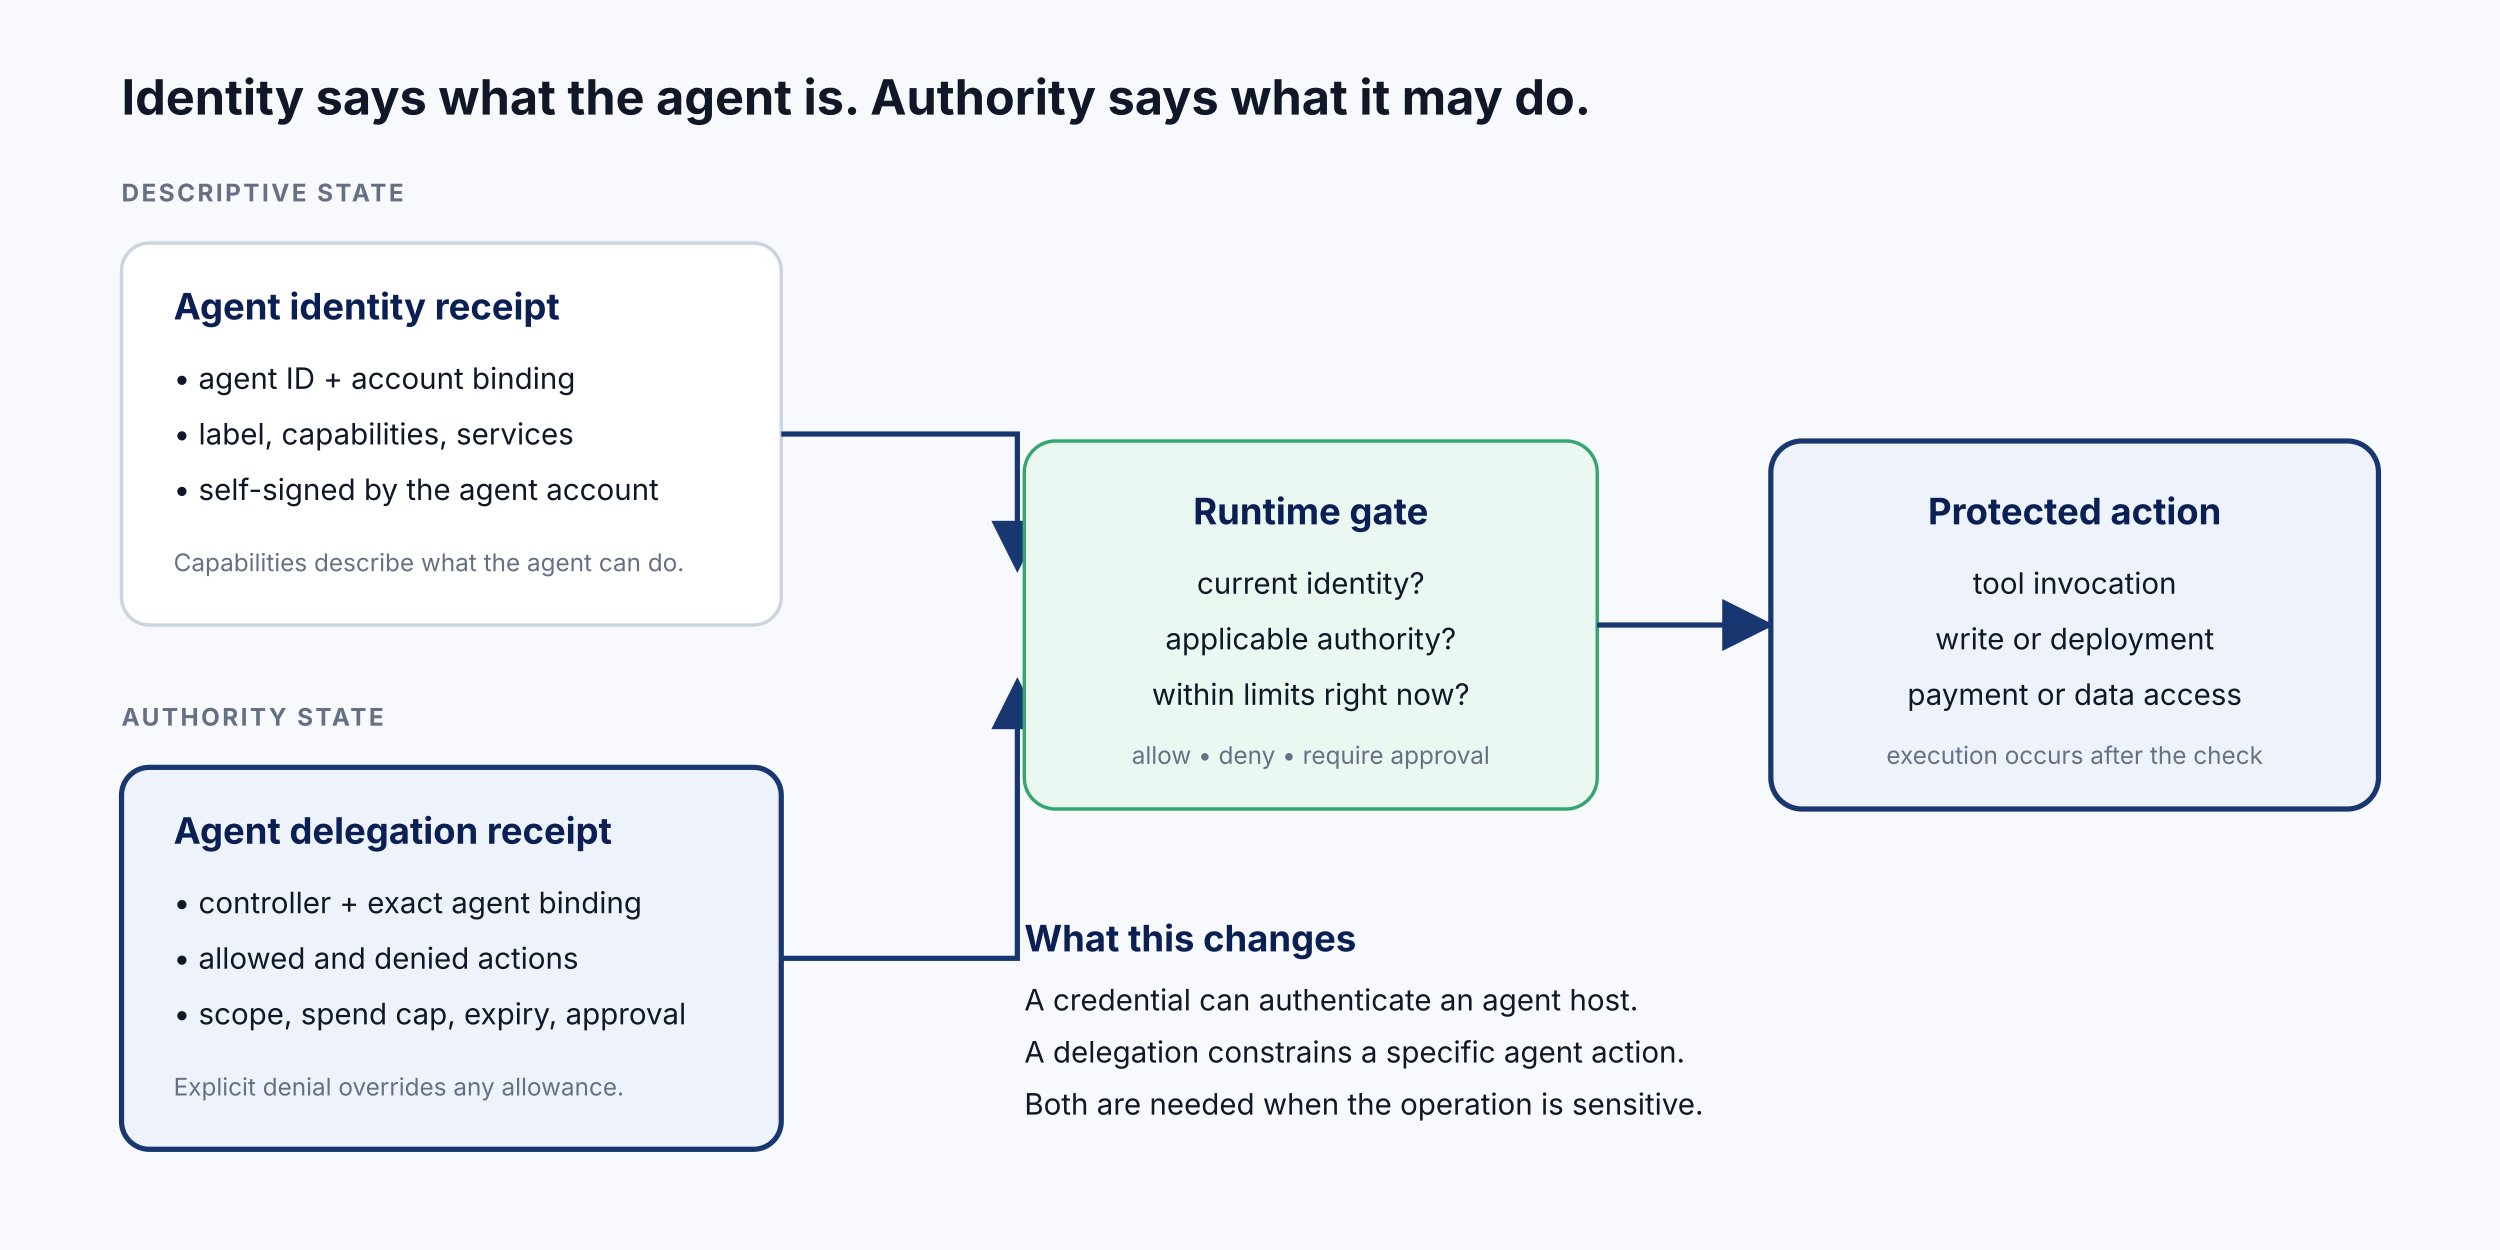
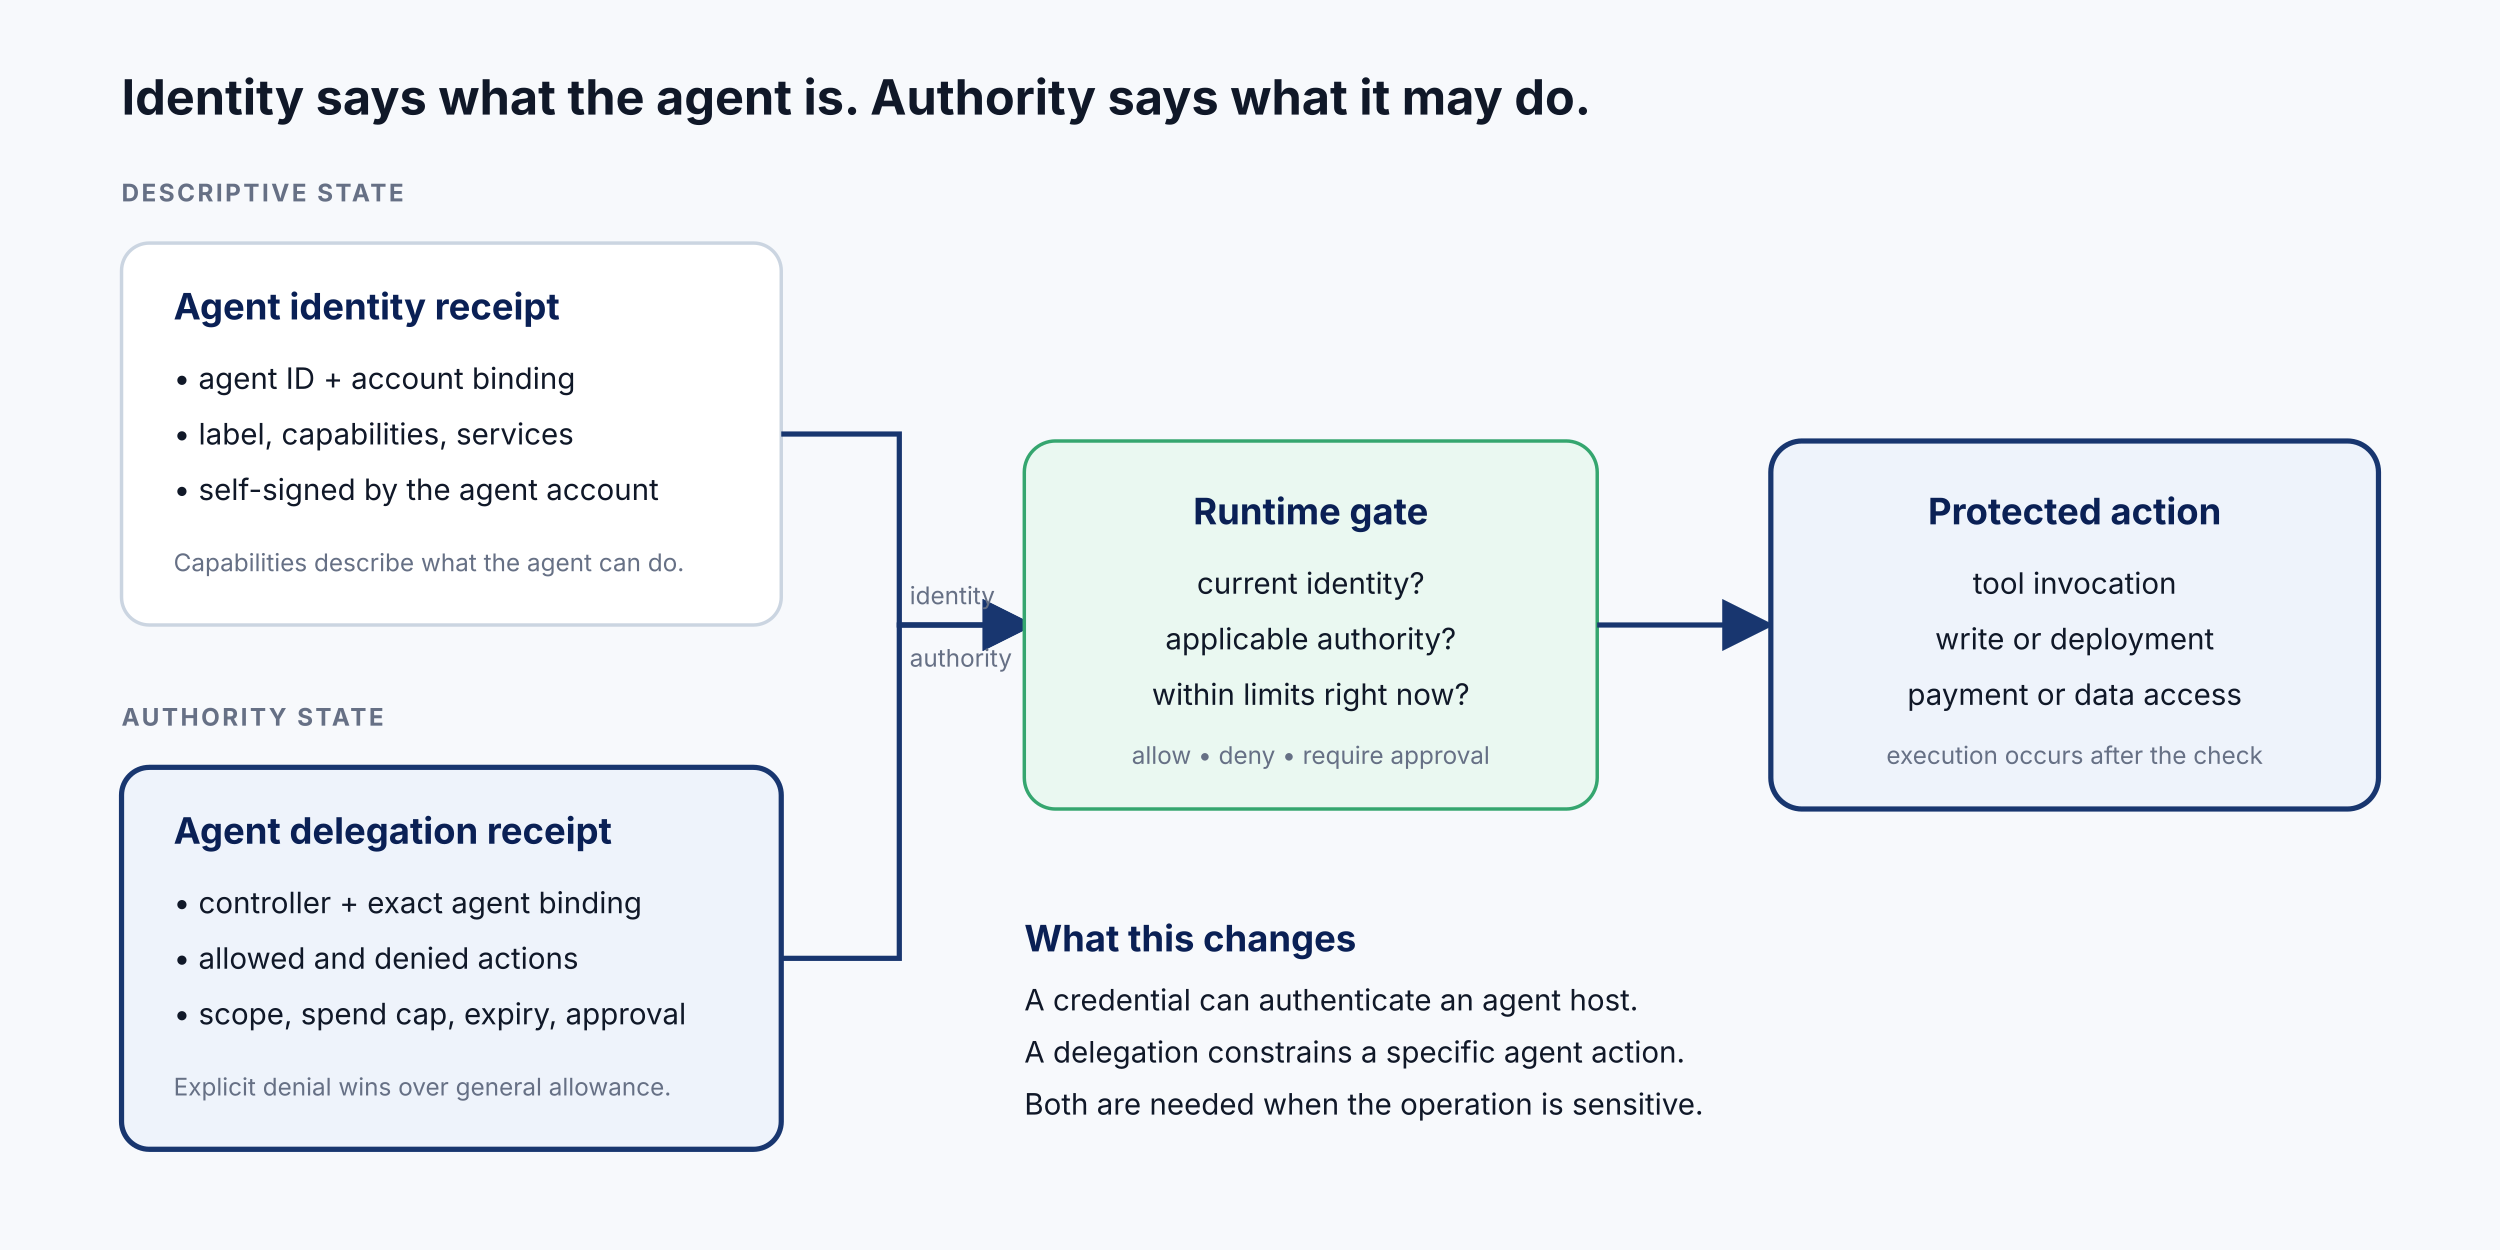
<svg xmlns="http://www.w3.org/2000/svg" width="1440" height="720" viewBox="0 0 1440 720" role="img" aria-labelledby="title desc">
  <defs>
    <marker id="a" markerWidth="10" markerHeight="10" refX="8" refY="5" orient="auto">
      <path d="M0 0L10 5L0 10z" fill="#18366f" />
    </marker>
    <style>
      .bg{fill:#f7f9fc}.ink{fill:#101828}.navy{fill:#0a2055}.muted{fill:#667085}
      .box{fill:#fff;stroke:#cbd5e1;stroke-width:2}.focus{fill:#eef3fb;stroke:#18366f;stroke-width:3}
      .good{fill:#eaf8f1;stroke:#35a66f;stroke-width:2}.line{stroke:#18366f;stroke-width:3;fill:none;marker-end:url(#a)}
      text{font-family:Inter,Arial,sans-serif}.h{font-size:28px;font-weight:700}.sh{font-size:21px;font-weight:700}
      .b{font-size:17px}.s{font-size:14px}.caps{font-size:14px;font-weight:700;letter-spacing:1.4px}
    </style>
  </defs>
  <rect class="bg" width="1440" height="720" />
  <text x="70" y="66" class="h ink">Identity says what the agent is. Authority says what it may do.</text>
  <text x="70" y="116" class="caps muted">DESCRIPTIVE STATE</text>
  <rect x="70" y="140" width="380" height="220" rx="16" class="box" />
  <text x="100" y="184" class="sh navy">Agent identity receipt</text>
  <text x="100" y="224" class="b ink">• agent ID + account binding</text>
  <text x="100" y="256" class="b ink">• label, capabilities, services</text>
  <text x="100" y="288" class="b ink">• self-signed by the agent account</text>
  <text x="100" y="329" class="s muted">Capabilities describe what the agent can do.</text>
  <text x="70" y="418" class="caps muted">AUTHORITY STATE</text>
  <rect x="70" y="442" width="380" height="220" rx="16" class="focus" />
  <text x="100" y="486" class="sh navy">Agent delegation receipt</text>
  <text x="100" y="526" class="b ink">• controller + exact agent binding</text>
  <text x="100" y="558" class="b ink">• allowed and denied actions</text>
  <text x="100" y="590" class="b ink">• scope, spend cap, expiry, approval</text>
-   <text x="100" y="631" class="s muted">Explicit denial overrides any allowance.</text>
-   <path d="M450 250 H586 V324" class="line" />
-   <path d="M450 552 H586 V396" class="line" />
+   <text x="100" y="631" class="s muted">Explicit denial wins over general allowance.</text>
+   <path d="M450 250 H518 V360 H590" class="line" />
+   <path d="M450 552 H518 V360 H590" class="line" />
+   <text x="524" y="348" class="s muted">identity</text>
+   <text x="524" y="384" class="s muted">authority</text>
  <rect x="590" y="254" width="330" height="212" rx="18" class="good" />
  <text x="755" y="302" text-anchor="middle" class="sh navy">Runtime gate</text>
  <text x="755" y="342" text-anchor="middle" class="b ink">current identity?</text>
  <text x="755" y="374" text-anchor="middle" class="b ink">applicable authority?</text>
  <text x="755" y="406" text-anchor="middle" class="b ink">within limits right now?</text>
  <text x="755" y="440" text-anchor="middle" class="s muted">allow • deny • require approval</text>
  <path d="M920 360 H1016" class="line" />
  <rect x="1020" y="254" width="350" height="212" rx="18" class="focus" />
  <text x="1195" y="302" text-anchor="middle" class="sh navy">Protected action</text>
  <text x="1195" y="342" text-anchor="middle" class="b ink">tool invocation</text>
  <text x="1195" y="374" text-anchor="middle" class="b ink">write or deployment</text>
  <text x="1195" y="406" text-anchor="middle" class="b ink">payment or data access</text>
  <text x="1195" y="440" text-anchor="middle" class="s muted">execution occurs after the check</text>
  <text x="590" y="548" class="sh navy">What this changes</text>
  <text x="590" y="582" class="b ink">A credential can authenticate an agent host.</text>
  <text x="590" y="612" class="b ink">A delegation constrains a specific agent action.</text>
  <text x="590" y="642" class="b ink">Both are needed when the operation is sensitive.</text>
</svg>
